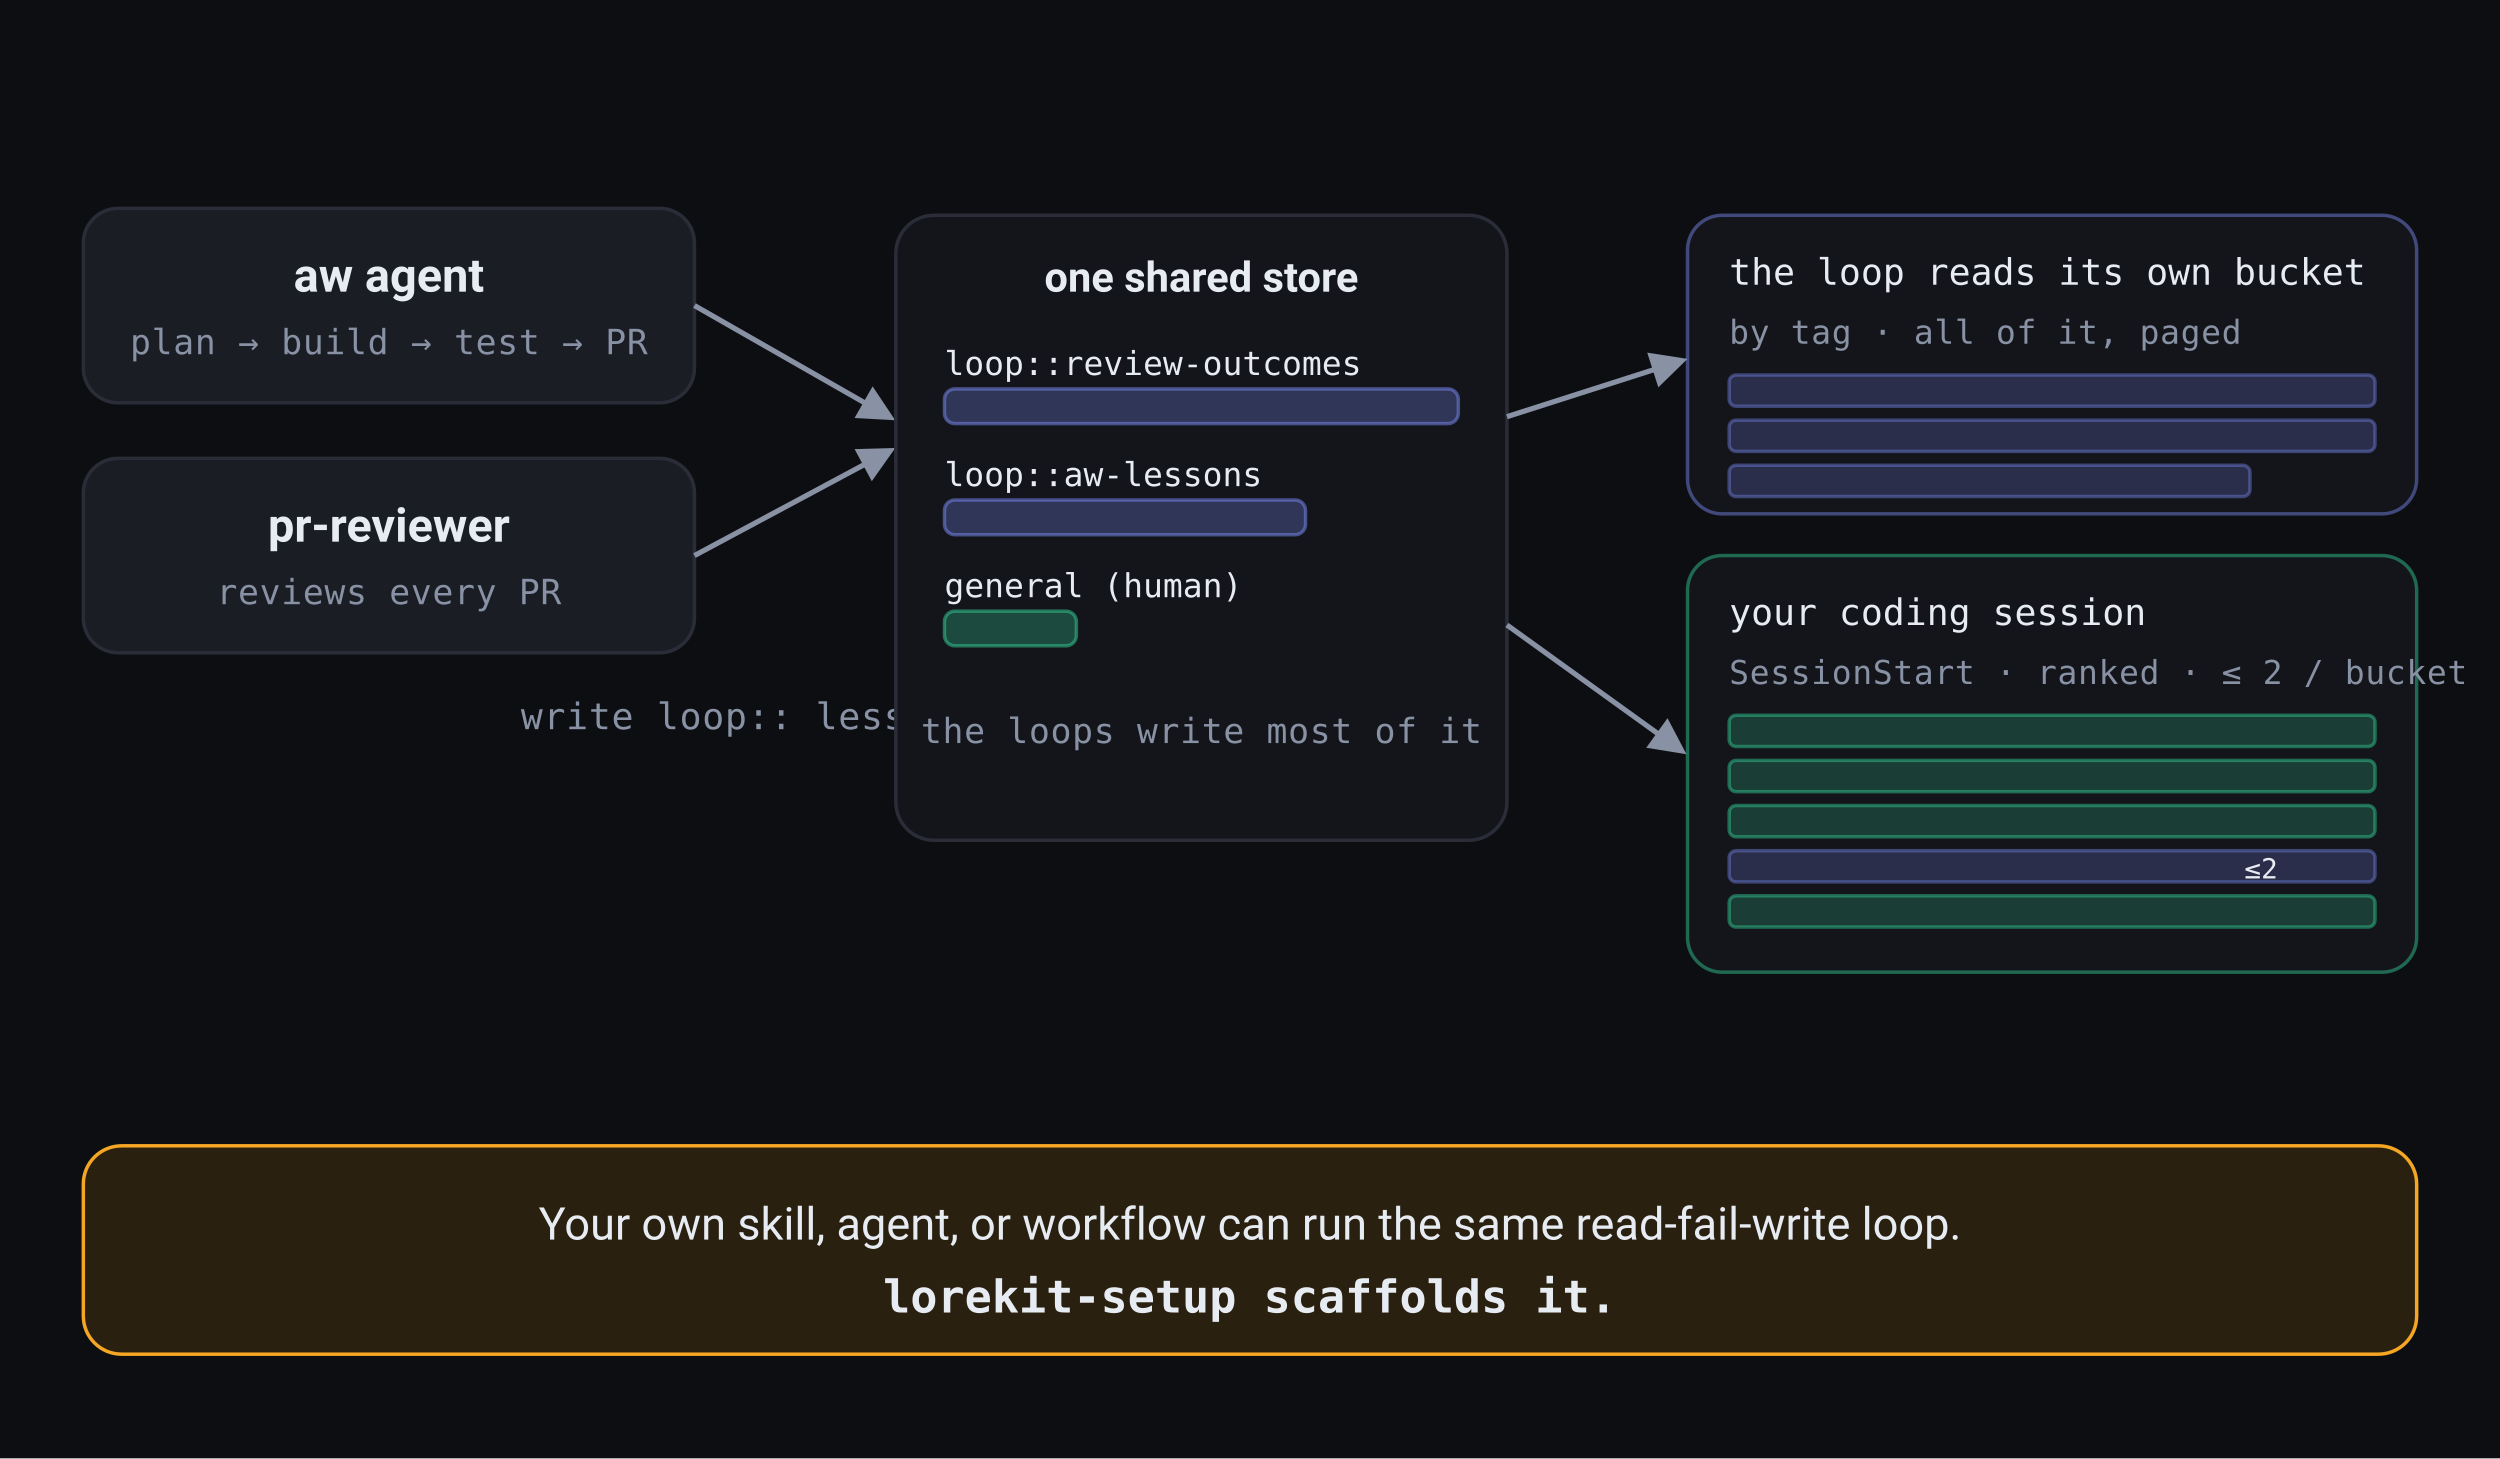
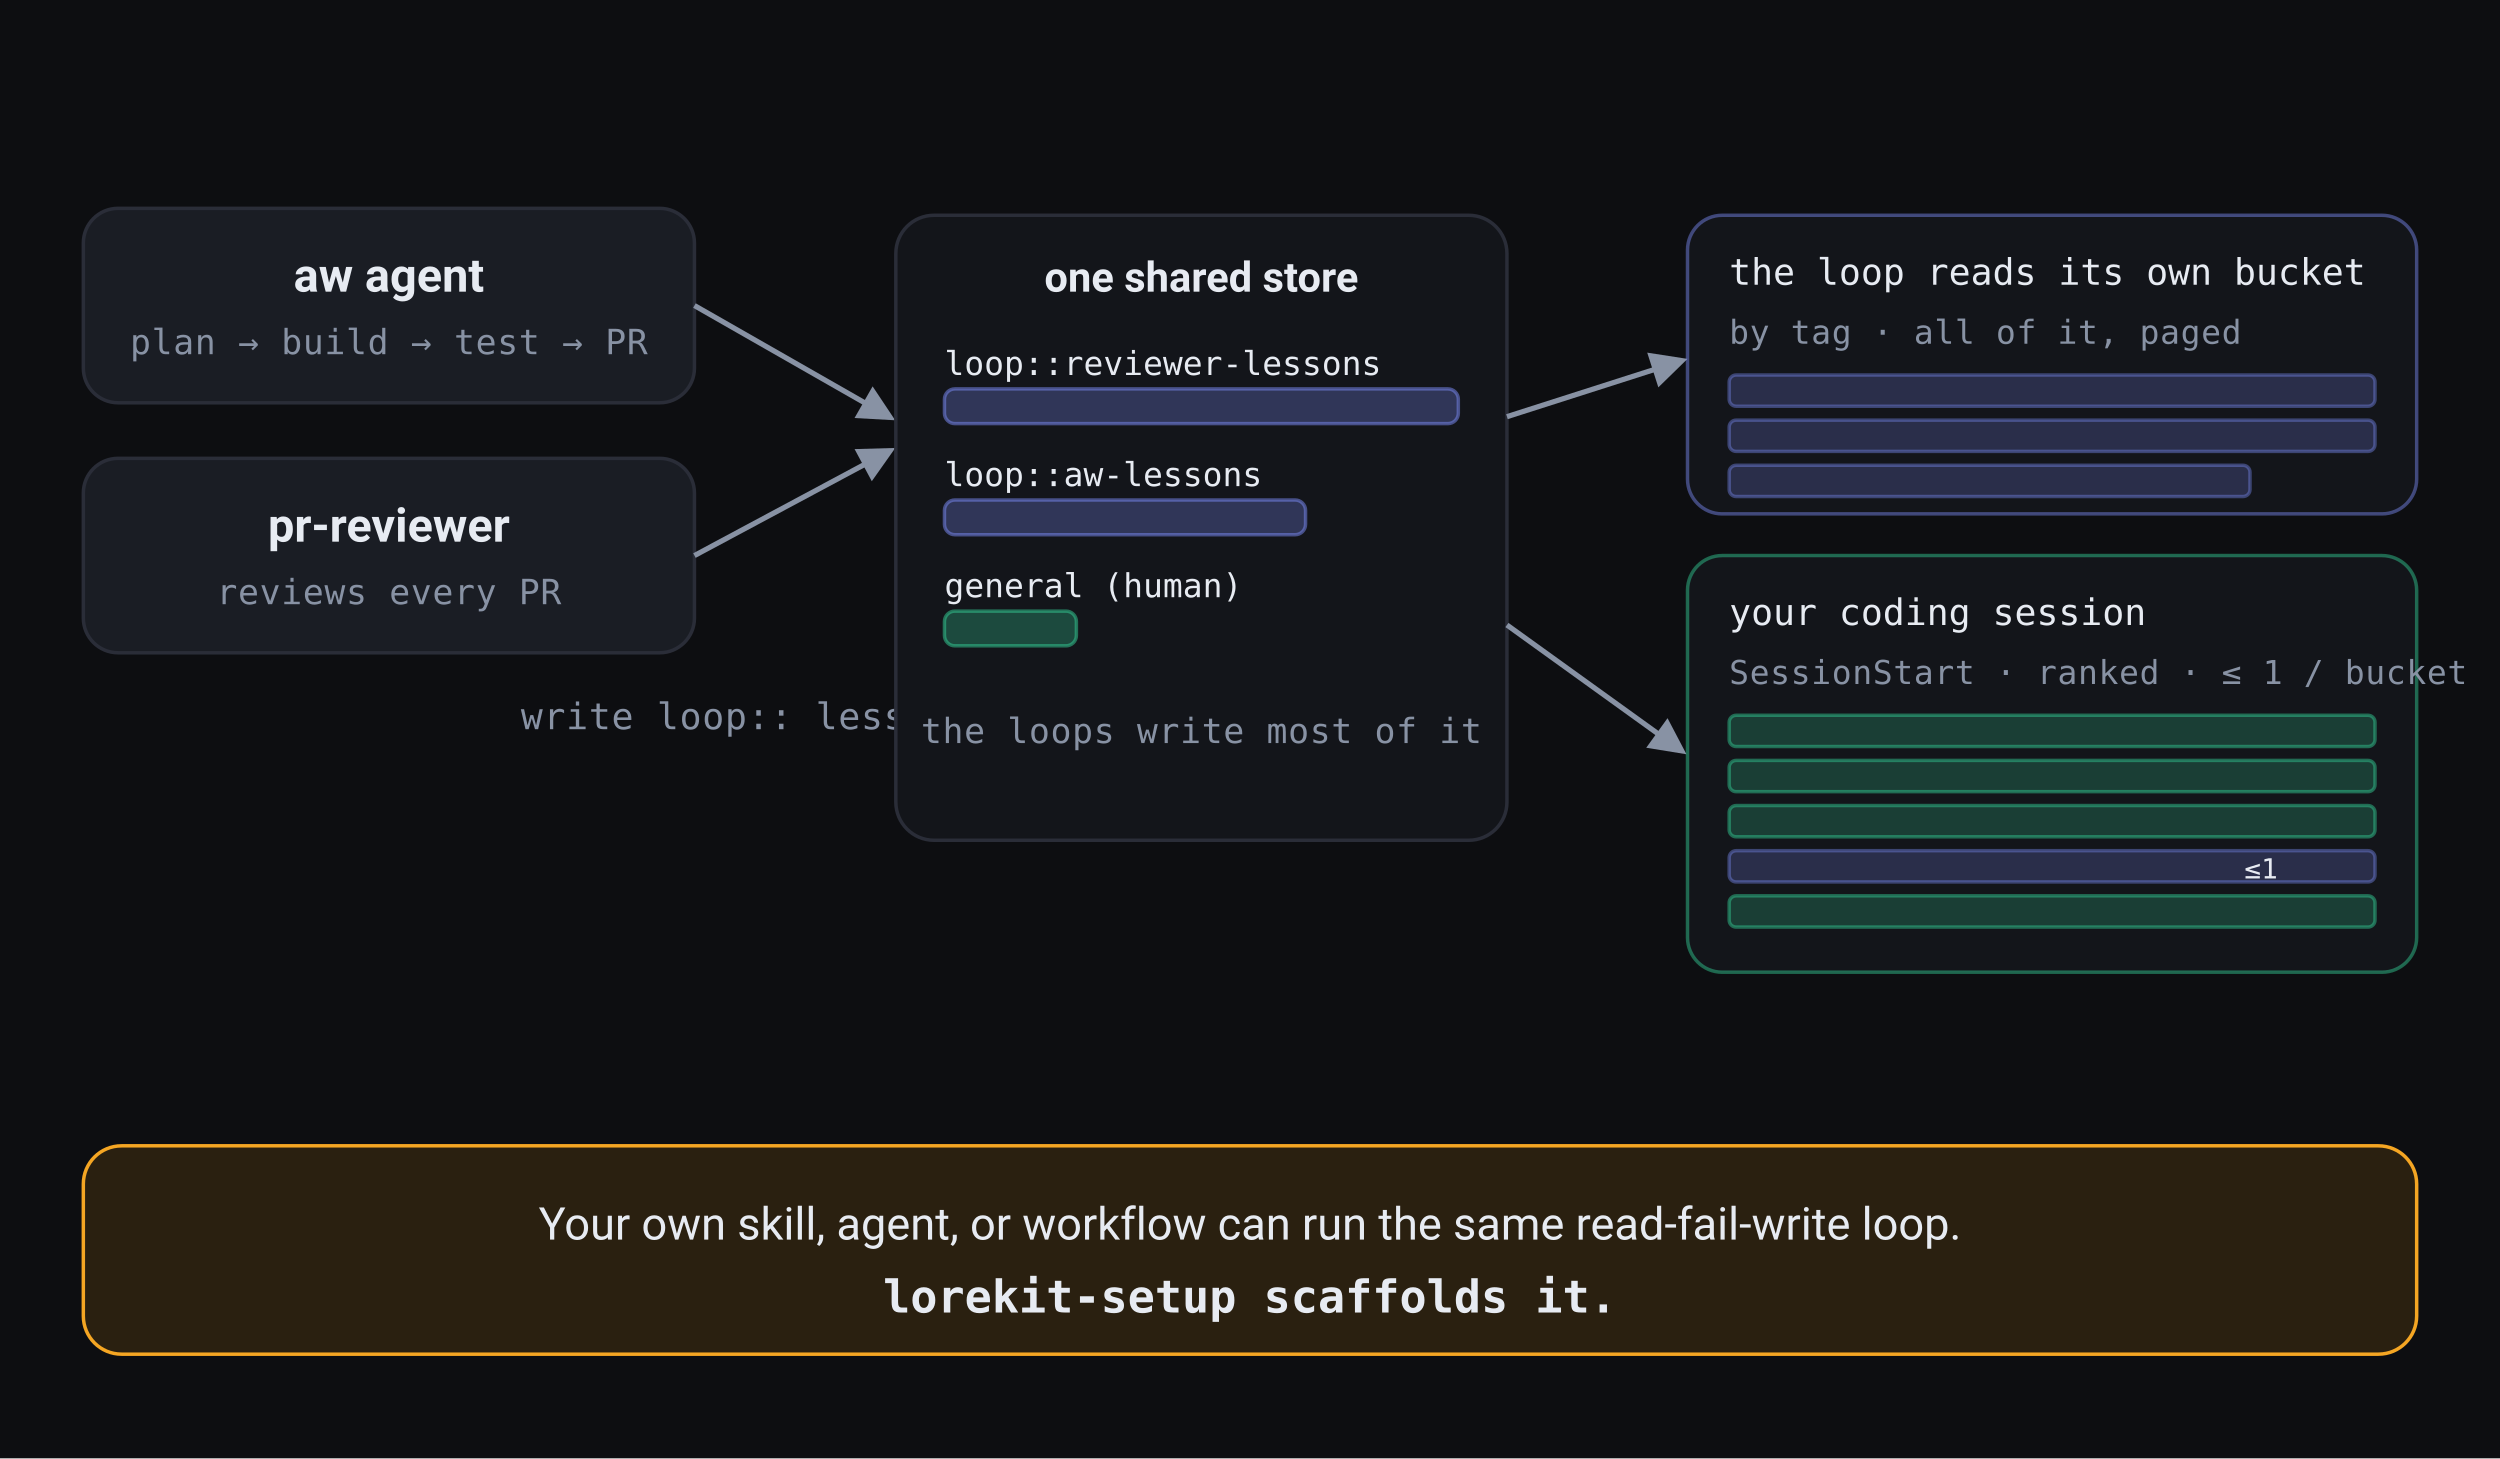
- <svg xmlns="http://www.w3.org/2000/svg" viewBox="0 0 720 420" role="img" aria-label="The aw agent and the pr-reviewer write constantly into loop buckets in one shared store. The loop can read its own bucket in full by tag, while a human coding session's SessionStart read is ranked and capped at two per bucket, so it stays mostly general knowledge. The lorekit-setup skill wires the same loop into your own workflow.">
+ <svg xmlns="http://www.w3.org/2000/svg" viewBox="0 0 720 420" role="img" aria-label="The aw agent and the pr-reviewer write constantly into loop buckets in one shared store. The loop can read its own bucket in full by tag, while a human coding session's SessionStart read is ranked and capped at one per bucket, so it stays mostly general knowledge. The lorekit-setup skill wires the same loop into your own workflow.">
  <style>
    text{font-family:ui-sans-serif,system-ui,-apple-system,"Segoe UI",Roboto,sans-serif;fill:#e7ebf2}
    .lbl{font-family:ui-monospace,"SFMono-Regular",Menlo,Consolas,monospace;fill:#8892a4;letter-spacing:.02em}
    .k{font-family:ui-monospace,"SFMono-Regular",Menlo,Consolas,monospace}
  </style>
  <defs>
    <marker id="ar3" viewBox="0 0 10 10" refX="8" refY="5" markerWidth="7" markerHeight="7" orient="auto-start-reverse">
      <path d="M0,0 L10,5 L0,10 z" fill="#8892a4" />
    </marker>
  </defs>
  <rect x="0" y="0" width="720" height="420" fill="#0d0e11" />
  <rect x="24" y="60" width="176" height="56" rx="10" fill="#1a1d24" stroke="#2a2d38" />
  <text x="112" y="84" text-anchor="middle" font-size="13.5" font-weight="600">aw agent</text>
  <text x="112" y="102" text-anchor="middle" class="lbl" font-size="10">plan → build → test → PR</text>
  <rect x="24" y="132" width="176" height="56" rx="10" fill="#1a1d24" stroke="#2a2d38" />
  <text x="112" y="156" text-anchor="middle" font-size="13.5" font-weight="600">pr-reviewer</text>
  <text x="112" y="174" text-anchor="middle" class="lbl" font-size="10">reviews every PR</text>
  <line x1="200" y1="88" x2="256" y2="120" stroke="#8892a4" stroke-width="1.5" marker-end="url(#ar3)" />
  <line x1="200" y1="160" x2="256" y2="130" stroke="#8892a4" stroke-width="1.5" marker-end="url(#ar3)" />
  <text x="150" y="210" class="lbl" font-size="10.5">write loop:: lessons, constantly</text>
  <rect x="258" y="62" width="176" height="180" rx="11" fill="#13151a" stroke="#2a2d38" />
  <text x="346" y="84" text-anchor="middle" font-size="12" font-weight="600">one shared store</text>
-   <text x="272" y="108" class="k" font-size="9.5" fill="#aeb9ff">loop::review-outcomes</text>
+   <text x="272" y="108" class="k" font-size="9.5" fill="#aeb9ff">loop::reviewer-lessons</text>
  <rect x="272" y="112" width="148" height="10" rx="3" fill="#7c8cf8" fill-opacity="0.28" stroke="#7c8cf8" stroke-opacity="0.5" />
  <text x="272" y="140" class="k" font-size="9.5" fill="#aeb9ff">loop::aw-lessons</text>
  <rect x="272" y="144" width="104" height="10" rx="3" fill="#7c8cf8" fill-opacity="0.28" stroke="#7c8cf8" stroke-opacity="0.5" />
  <text x="272" y="172" class="k" font-size="9.5" fill="#7ce6bf">general (human)</text>
  <rect x="272" y="176" width="38" height="10" rx="3" fill="#34d399" fill-opacity="0.28" stroke="#34d399" stroke-opacity="0.5" />
  <text x="346" y="214" text-anchor="middle" class="lbl" font-size="10">the loops write most of it</text>
  <line x1="434" y1="120" x2="484" y2="104" stroke="#8892a4" stroke-width="1.5" marker-end="url(#ar3)" />
  <line x1="434" y1="180" x2="484" y2="216" stroke="#8892a4" stroke-width="1.5" marker-end="url(#ar3)" />
  <rect x="486" y="62" width="210" height="86" rx="10" fill="#13151a" stroke="#7c8cf8" stroke-opacity="0.45" />
  <text x="498" y="82" class="k" font-size="10.5" fill="#aeb9ff">the loop reads its own bucket</text>
  <text x="498" y="99" class="lbl" font-size="9.5">by tag · all of it, paged</text>
  <rect x="498" y="108" width="186" height="9" rx="2" fill="#7c8cf8" fill-opacity="0.22" stroke="#7c8cf8" stroke-opacity="0.4" />
  <rect x="498" y="121" width="186" height="9" rx="2" fill="#7c8cf8" fill-opacity="0.22" stroke="#7c8cf8" stroke-opacity="0.4" />
  <rect x="498" y="134" width="150" height="9" rx="2" fill="#7c8cf8" fill-opacity="0.22" stroke="#7c8cf8" stroke-opacity="0.4" />
  <rect x="486" y="160" width="210" height="120" rx="10" fill="#13151a" stroke="#34d399" stroke-opacity="0.45" />
  <text x="498" y="180" class="k" font-size="10.5" fill="#7ce6bf">your coding session</text>
-   <text x="498" y="197" class="lbl" font-size="9.5">SessionStart · ranked · ≤ 2 / bucket</text>
+   <text x="498" y="197" class="lbl" font-size="9.5">SessionStart · ranked · ≤ 1 / bucket</text>
  <rect x="498" y="206" width="186" height="9" rx="2" fill="#34d399" fill-opacity="0.22" stroke="#34d399" stroke-opacity="0.45" />
  <rect x="498" y="219" width="186" height="9" rx="2" fill="#34d399" fill-opacity="0.22" stroke="#34d399" stroke-opacity="0.45" />
  <rect x="498" y="232" width="186" height="9" rx="2" fill="#34d399" fill-opacity="0.22" stroke="#34d399" stroke-opacity="0.45" />
  <rect x="498" y="245" width="186" height="9" rx="2" fill="#7c8cf8" fill-opacity="0.22" stroke="#7c8cf8" stroke-opacity="0.4" />
-   <text x="656" y="253" text-anchor="end" class="k" font-size="8" fill="#aeb9ff">≤2</text>
+   <text x="656" y="253" text-anchor="end" class="k" font-size="8" fill="#aeb9ff">≤1</text>
  <rect x="498" y="258" width="186" height="9" rx="2" fill="#34d399" fill-opacity="0.22" stroke="#34d399" stroke-opacity="0.45" />
  <rect x="24" y="330" width="672" height="60" rx="11" fill="#2a2010" stroke="#f5a623" />
  <text x="360" y="357" text-anchor="middle" font-size="13">Your own skill, agent, or workflow can run the same read-fail-write loop.</text>
  <text x="360" y="378" text-anchor="middle" class="k" font-size="13" font-weight="700" fill="#f5a623">lorekit-setup scaffolds it.</text>
</svg>
